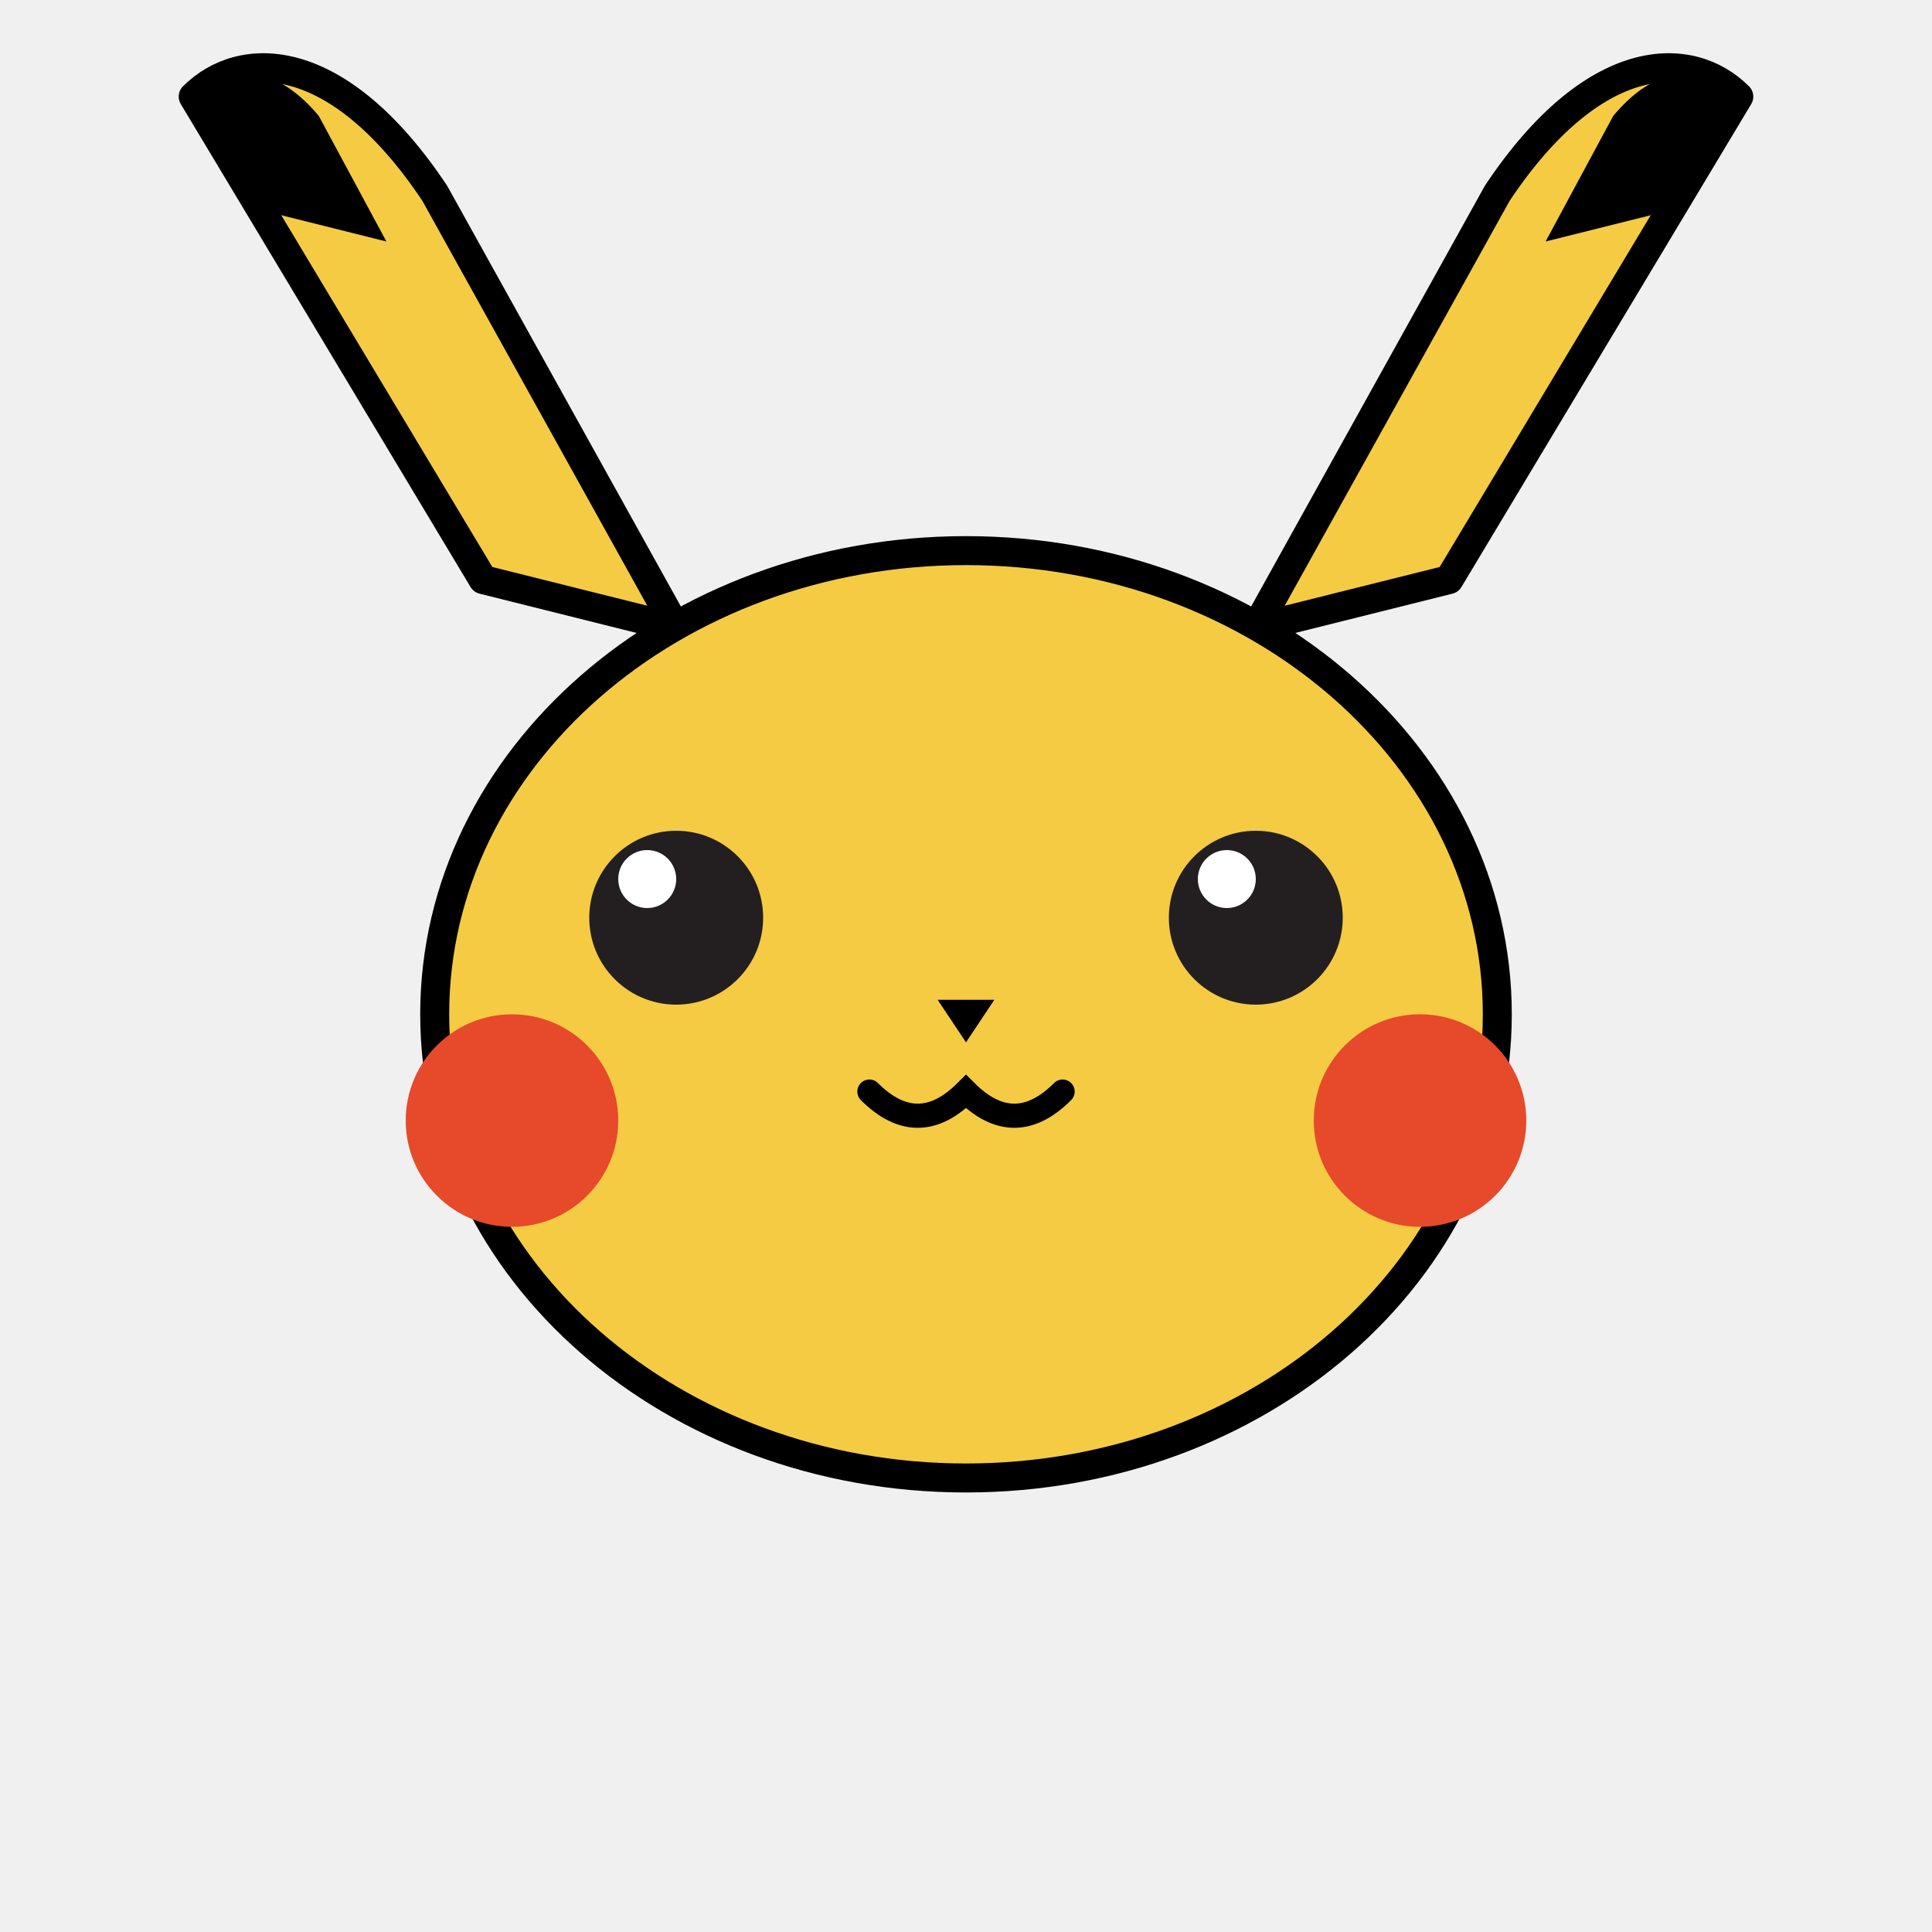
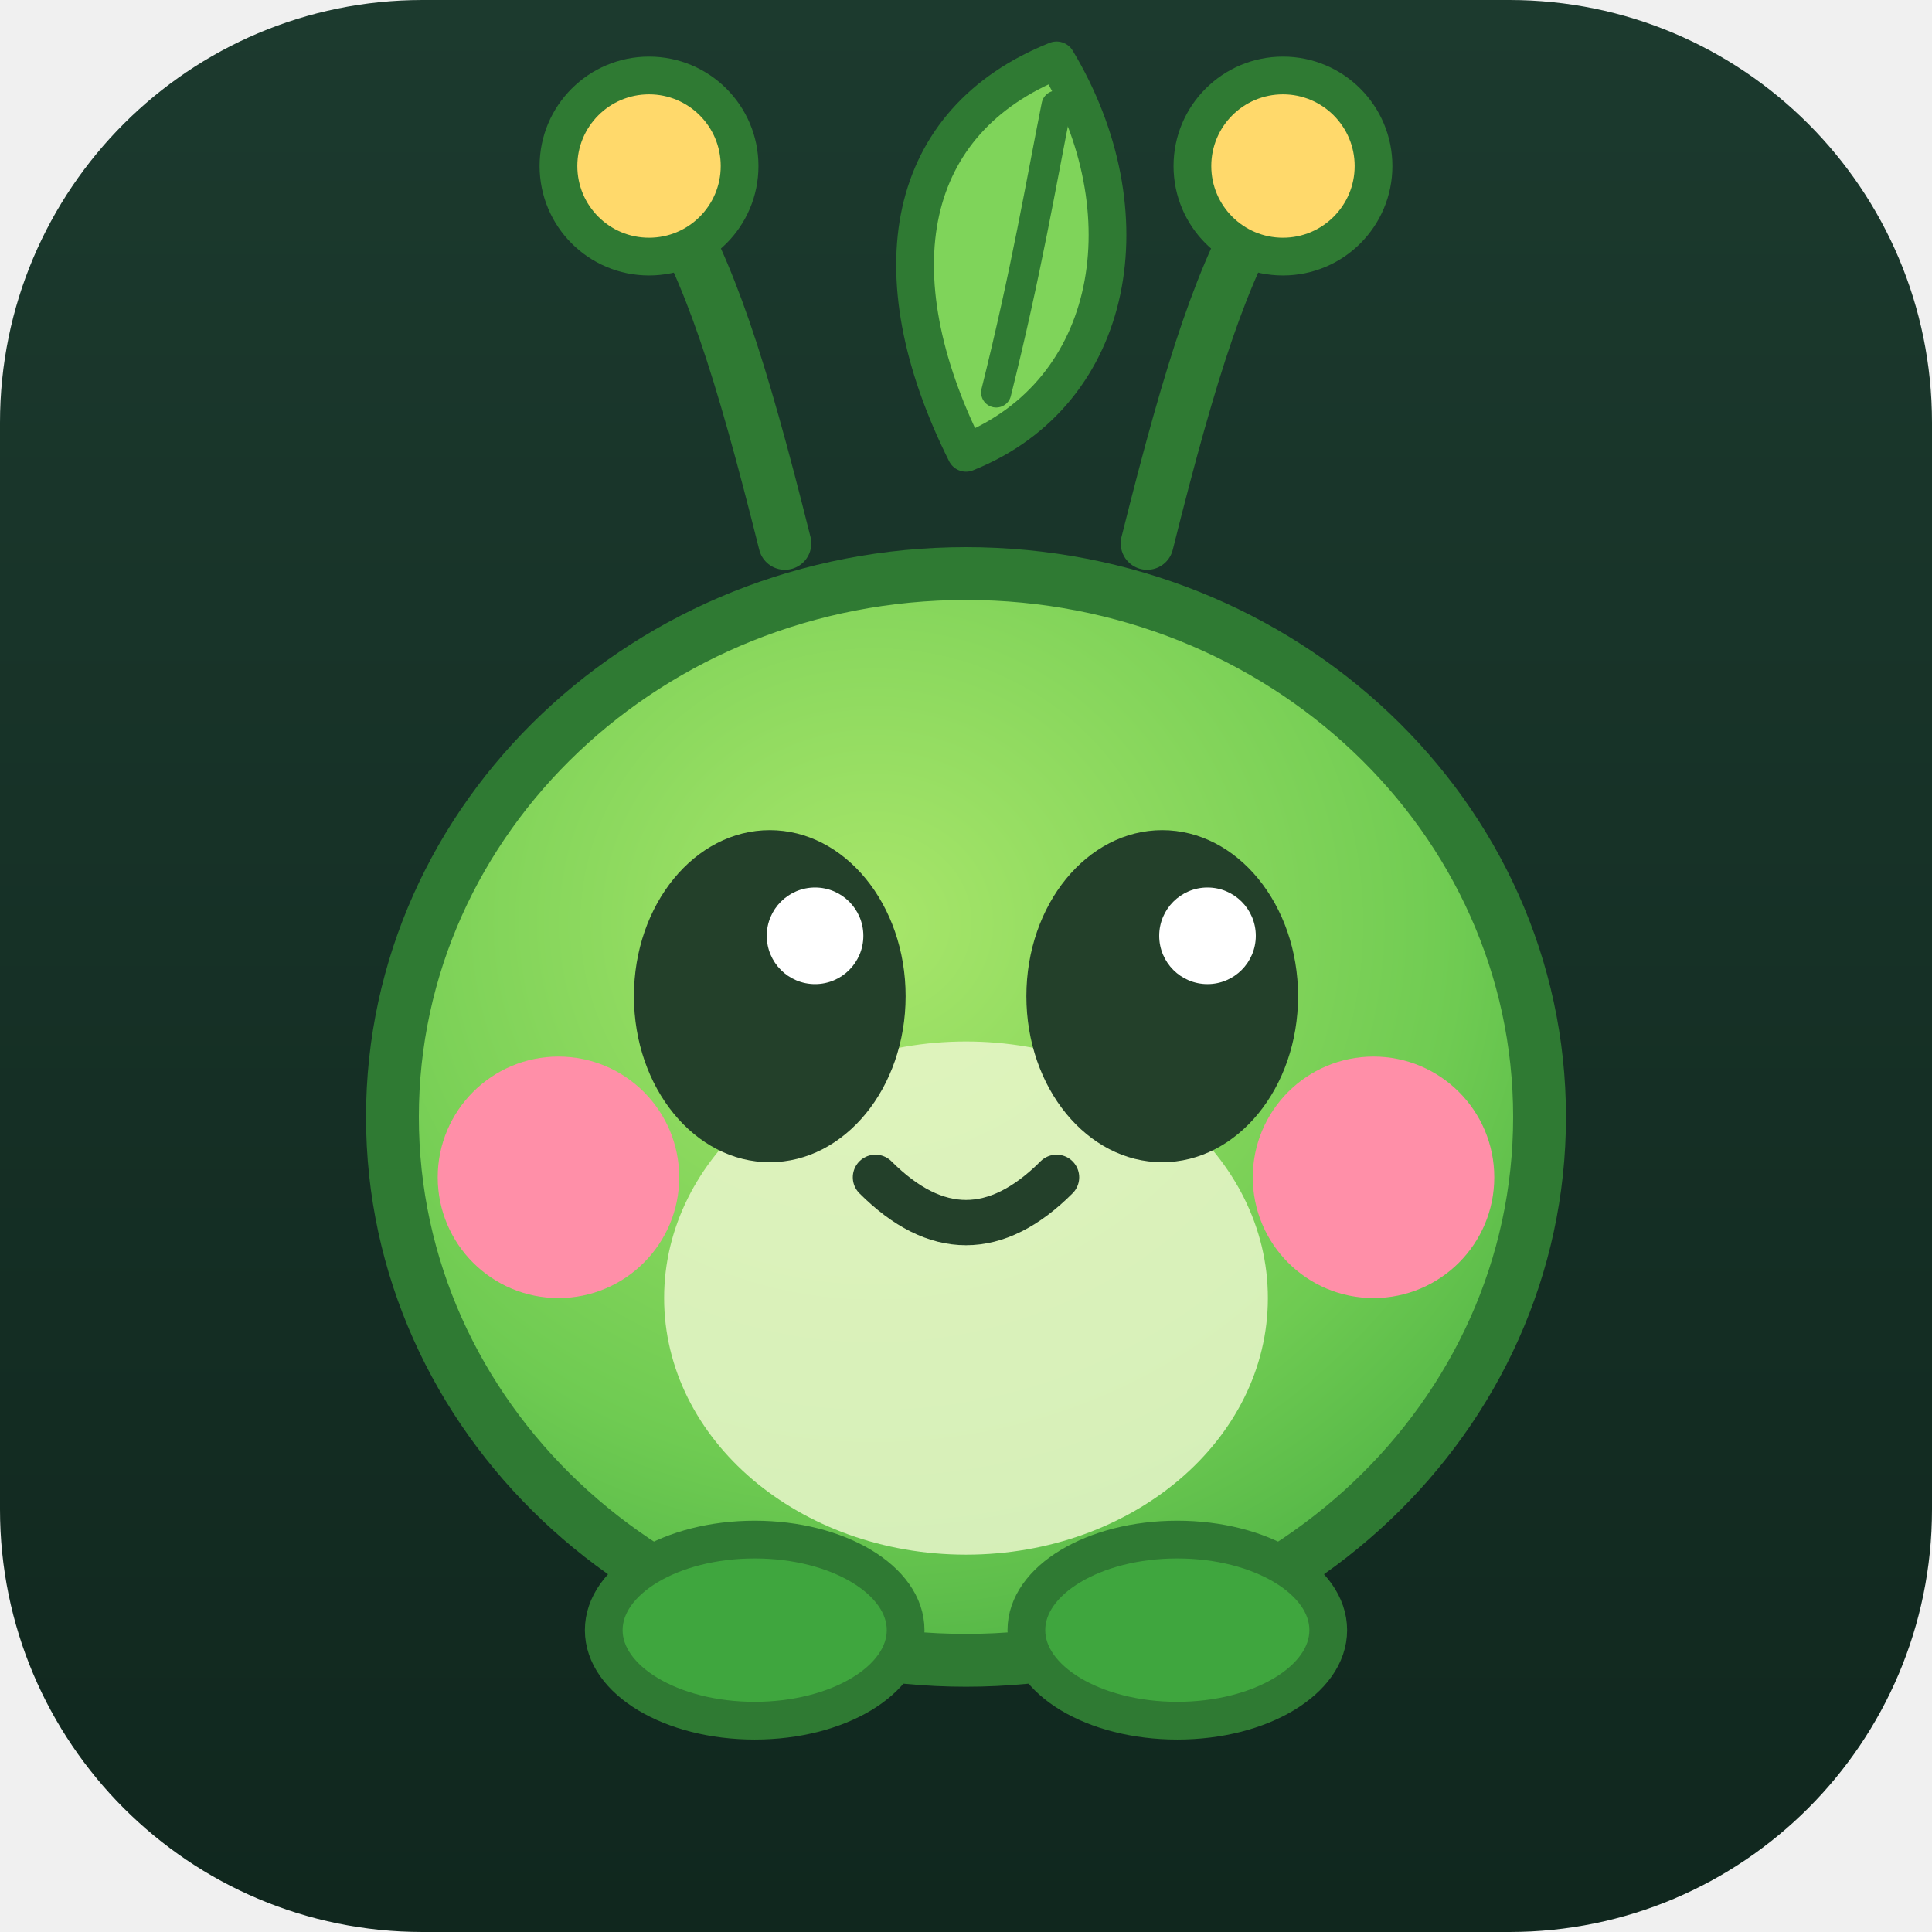
- <svg xmlns="http://www.w3.org/2000/svg" viewBox="0 0 200 200" width="100%" height="100%">
-   <rect width="100%" height="100%" fill="none" />
-   <path d="M 50,60 L 20,10 C 25,5 35,5 45,20 L 70,65 Z" fill="#F4CB43" stroke="#000" stroke-width="3" stroke-linejoin="round" />
-   <path d="M 20,10 C 23,7 28,6 33,12 L 40,25 L 28,22 Z" fill="#000" />
-   <path d="M 150,60 L 180,10 C 175,5 165,5 155,20 L 130,65 Z" fill="#F4CB43" stroke="#000" stroke-width="3" stroke-linejoin="round" />
-   <path d="M 180,10 C 177,7 172,6 167,12 L 160,25 L 172,22 Z" fill="#000" />
-   <ellipse cx="100" cy="105" rx="55" ry="48" fill="#F4CB43" stroke="#000" stroke-width="3" />
-   <circle cx="70" cy="95" r="9" fill="#231F20" />
-   <circle cx="67" cy="91" r="3" fill="#FFF" />
-   <circle cx="130" cy="95" r="9" fill="#231F20" />
-   <circle cx="127" cy="91" r="3" fill="#FFF" />
-   <polygon points="98,104 102,104 100,107" fill="#000" stroke="#000" stroke-width="1" />
-   <path d="M 90,113 Q 95,118 100,113 Q 105,118 110,113" fill="none" stroke="#000" stroke-width="2.5" stroke-linecap="round" />
-   <circle cx="53" cy="116" r="11" fill="#E64A2A" />
-   <circle cx="147" cy="116" r="11" fill="#E64A2A" />
+ <svg xmlns="http://www.w3.org/2000/svg" width="128" height="128" viewBox="0 0 128 128" fill="none">
+   <defs>
+     <linearGradient id="bgS" x1="0" y1="0" x2="0" y2="128" gradientUnits="userSpaceOnUse">
+       <stop stop-color="#1C3A2E" />
+       <stop offset="1" stop-color="#10271E" />
+     </linearGradient>
+     <radialGradient id="bodyS" cx="0.42" cy="0.32" r="0.85">
+       <stop stop-color="#A8E66A" />
+       <stop offset="0.6" stop-color="#6FCB52" />
+       <stop offset="1" stop-color="#3FA63E" />
+     </radialGradient>
+   </defs>
+   <rect width="128" height="128" rx="28" fill="url(#bgS)" />
+   <path d="M52 36 C49 24 47 18 44 13" stroke="#2F7A33" stroke-width="3.5" stroke-linecap="round" />
+   <path d="M76 36 C79 24 81 18 84 13" stroke="#2F7A33" stroke-width="3.5" stroke-linecap="round" />
+   <circle cx="43" cy="11" r="6" fill="#FFD96B" stroke="#2F7A33" stroke-width="2.5" />
+   <circle cx="85" cy="11" r="6" fill="#FFD96B" stroke="#2F7A33" stroke-width="2.5" />
+   <path d="M64 30 C58 18 60 8 70 4 C76 14 74 26 64 30 Z" fill="#7FD45A" stroke="#2F7A33" stroke-width="2.5" stroke-linejoin="round" />
+   <path d="M66 26 C68 18 69 12 70 7" stroke="#2F7A33" stroke-width="2" stroke-linecap="round" />
+   <ellipse cx="64" cy="74" rx="38" ry="36" fill="url(#bodyS)" stroke="#2F7A33" stroke-width="3.5" />
+   <ellipse cx="64" cy="86" rx="20" ry="17" fill="#EAF7CB" opacity="0.85" />
+   <circle cx="37" cy="78" r="8" fill="#FF8FA8" />
+   <circle cx="91" cy="78" r="8" fill="#FF8FA8" />
+   <ellipse cx="51" cy="66" rx="9" ry="11" fill="#23402A" />
+   <ellipse cx="77" cy="66" rx="9" ry="11" fill="#23402A" />
+   <circle cx="54" cy="62" r="3.2" fill="#FFFFFF" />
+   <circle cx="80" cy="62" r="3.2" fill="#FFFFFF" />
+   <path d="M58 78 Q64 84 70 78" stroke="#23402A" stroke-width="3" stroke-linecap="round" fill="none" />
+   <ellipse cx="50" cy="108" rx="10" ry="6" fill="#3FA63E" stroke="#2F7A33" stroke-width="2.5" />
+   <ellipse cx="78" cy="108" rx="10" ry="6" fill="#3FA63E" stroke="#2F7A33" stroke-width="2.5" />
</svg>
